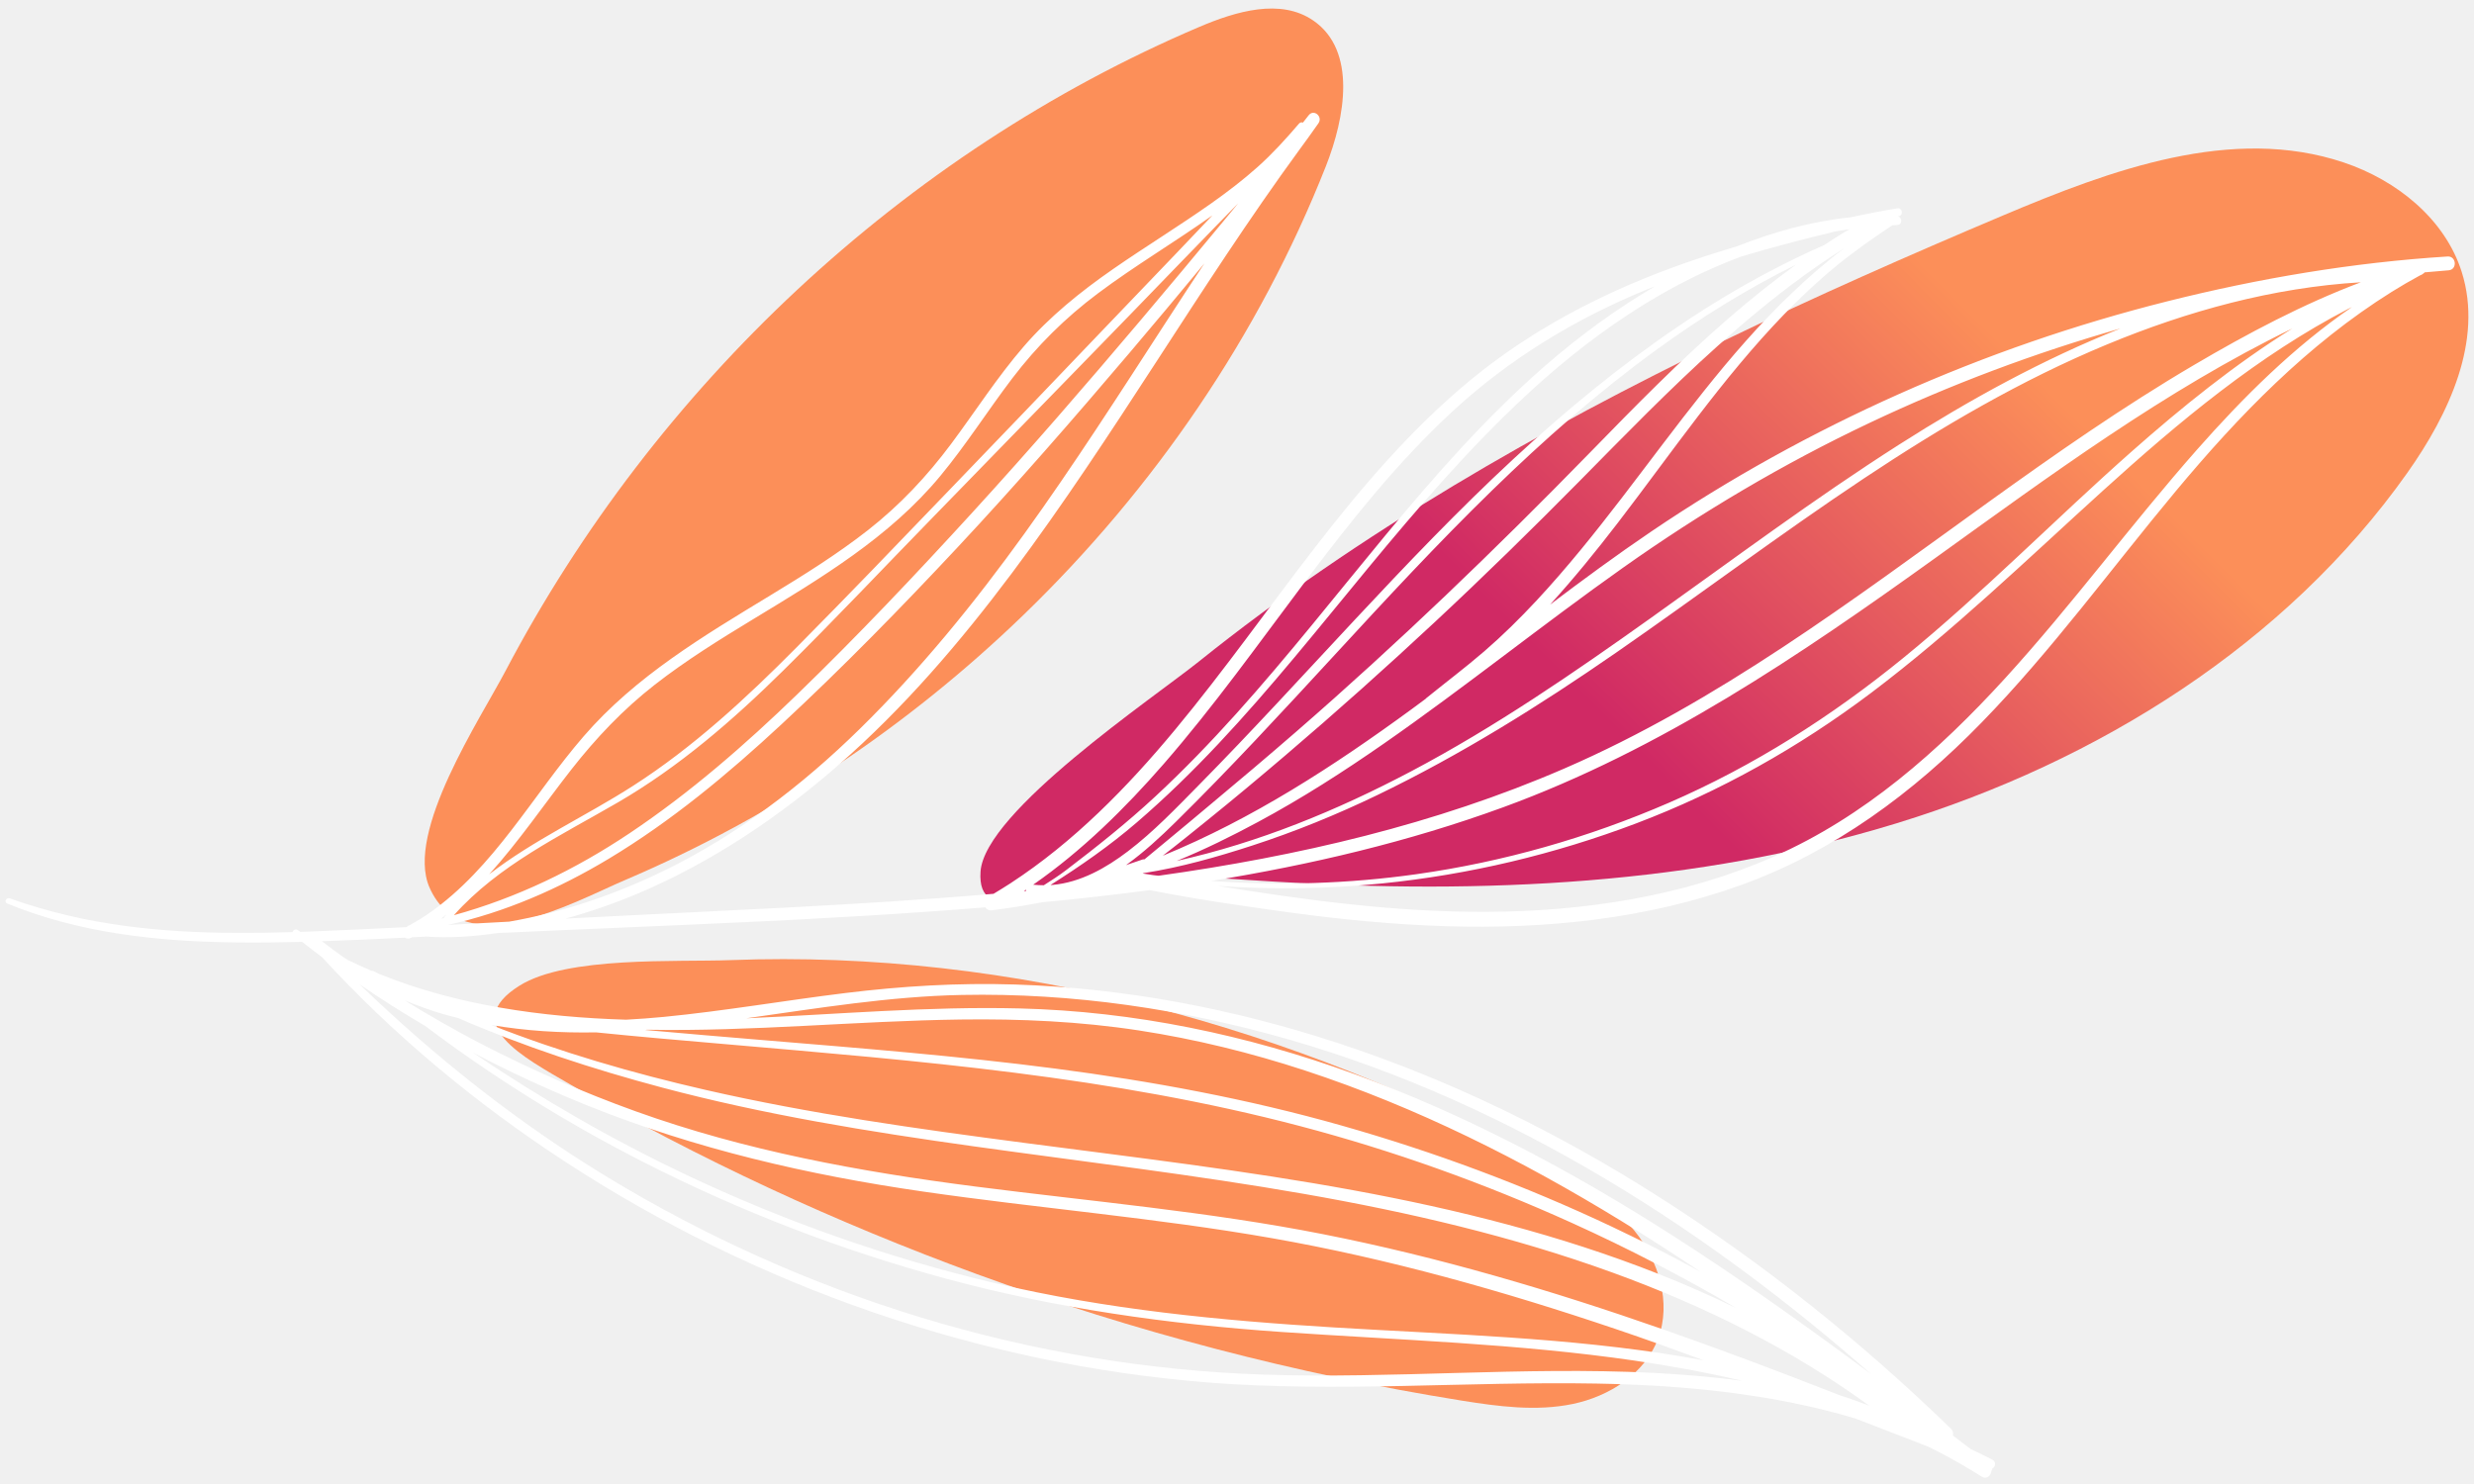
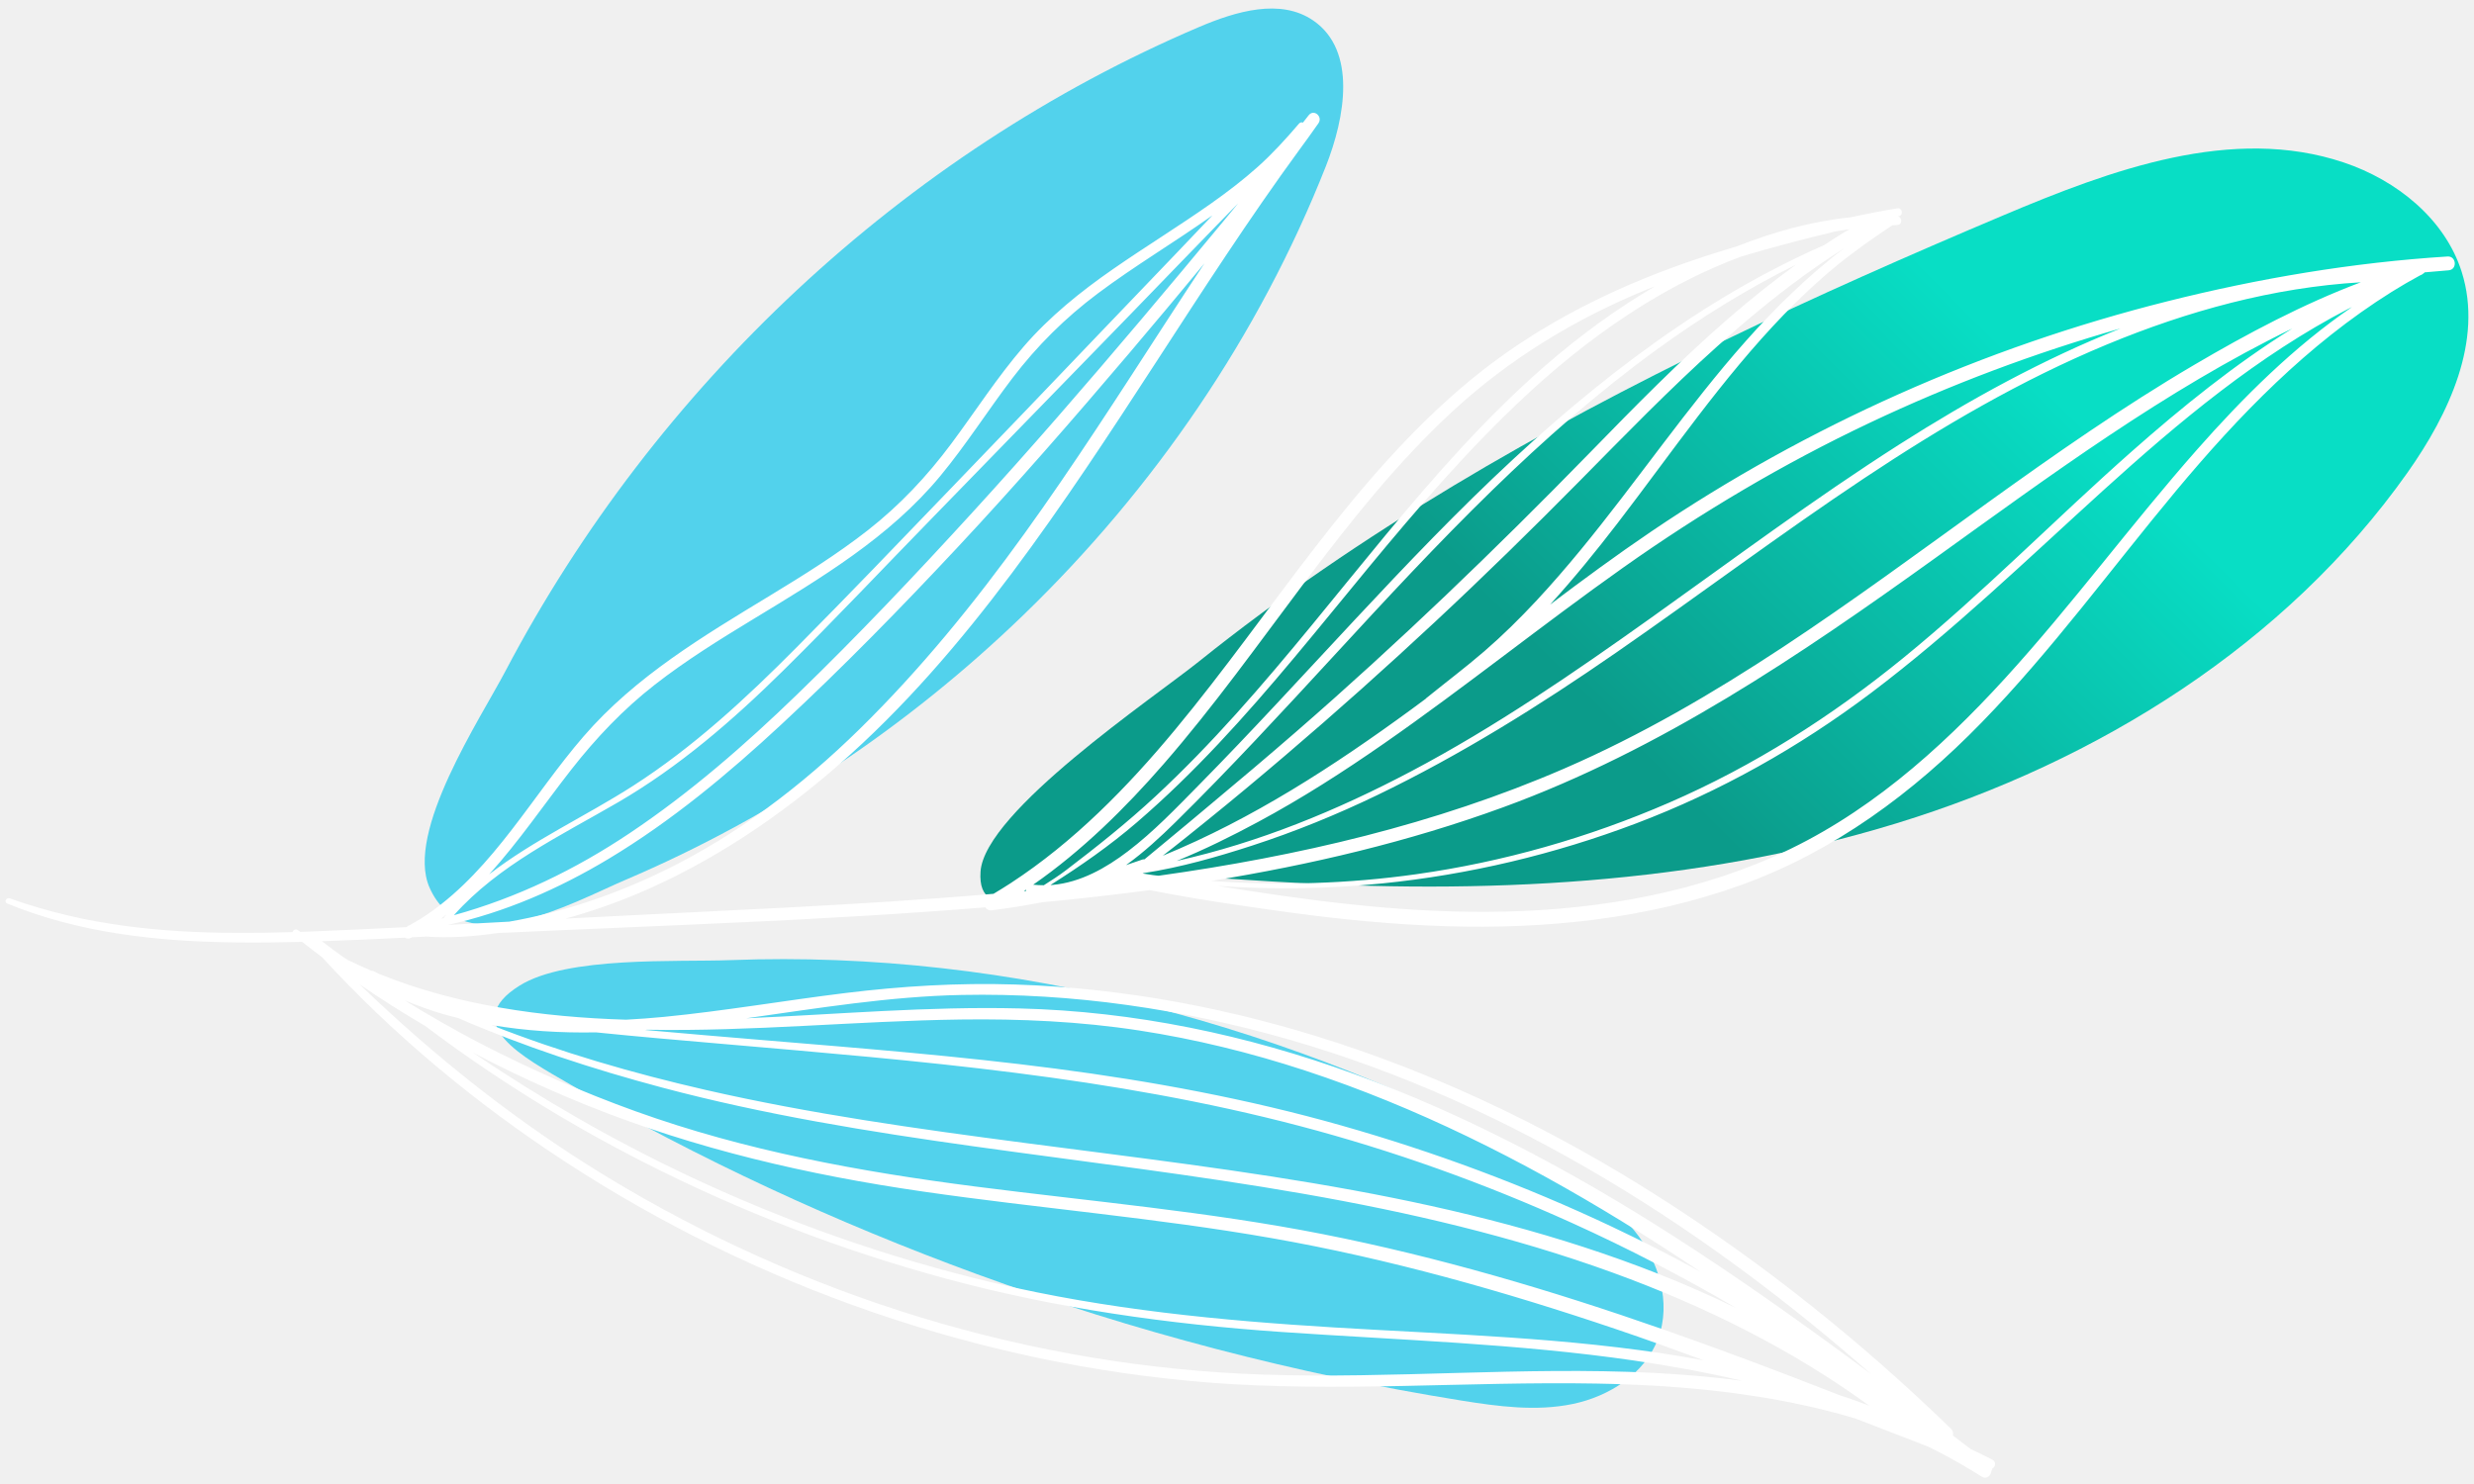
<svg xmlns="http://www.w3.org/2000/svg" width="640" height="384" viewBox="0 0 640 384" fill="none">
-   <path d="M342.99 43.016C348.001 30.32 350.998 13.134 339.787 5.351C331.308 -0.536 319.726 2.926 310.229 6.973C233.594 39.633 169.514 100 130.781 173.597C124.213 186.075 104.847 215.283 111.088 229.605C119.798 249.589 148.421 233.382 161.816 227.67C199.921 211.419 234.906 187.969 264.685 159.195C298.515 126.505 325.704 86.822 342.99 43.016Z" fill="#FC8F59" />
-   <path d="M329.142 228.097C383.427 231.477 438.73 228.979 490.72 213.006C542.714 197.032 591.41 166.696 622.802 122.279C633.529 107.102 642.418 88.12 636.832 70.392C632.499 56.645 619.983 46.629 606.316 42.046C577.451 32.363 546.182 43.913 518.137 55.763C469.512 76.308 421.359 98.451 376.048 125.659C353.168 139.4 331.021 154.415 310.199 171.128C298.414 180.587 254.742 209.953 253.657 225.517C252.619 240.414 271.338 229.348 280.339 228.029C296.441 225.67 312.992 227.092 329.142 228.097Z" fill="url(#paint0_linear_1_757)" />
-   <path d="M378.045 362.408C387.58 363.936 397.378 365.254 406.833 363.296C416.289 361.337 425.476 355.486 428.906 346.461C432.463 337.103 429.101 326.217 422.795 318.44C416.489 310.662 407.65 305.422 398.864 300.62C335.106 265.769 261.98 245.66 189.049 248.439C174.957 248.975 146.679 247.368 134.413 255.036C118.685 264.866 135.434 273.593 147.479 280.595C180.953 300.054 216.36 316.378 252.704 329.691C293.313 344.559 335.342 355.566 378.045 362.408Z" fill="#FC8F59" />
-   <path d="M515.162 380.597C515.285 380.396 515.383 380.178 515.442 379.945C516.232 379.617 516.406 378.208 515.48 377.736C513.607 376.783 511.717 375.866 509.815 374.969C508.272 373.795 506.727 372.628 505.181 371.457C505.343 370.887 505.249 370.239 504.709 369.717C481.513 347.163 455.981 326.757 428.673 309.4C402.846 292.985 375.084 279.398 345.98 269.859C319.03 261.029 290.94 255.661 262.57 254.75C247.868 254.278 233.219 255.169 218.625 256.965C202.976 258.888 187.428 261.598 171.728 263.132C168.511 263.448 165.243 263.675 161.96 263.858C140.248 263.2 118.275 260.156 98.117 252.043C97.618 251.78 97.108 251.535 96.613 251.27C96.444 251.181 96.297 251.187 96.164 251.229C94.079 250.35 92.015 249.406 89.971 248.412C89.596 248.164 89.21 247.934 88.838 247.678C86.948 246.365 85.107 244.973 83.296 243.549C90.44 243.316 97.58 242.991 104.72 242.628C105.168 242.9 105.732 242.994 106.301 242.693C106.395 242.643 106.484 242.584 106.578 242.534C107.811 242.469 109.044 242.41 110.277 242.348C116.411 242.791 122.643 242.337 128.784 241.422C170.802 239.49 212.945 238.207 254.884 234.78C255.218 235.288 255.763 235.642 256.444 235.556C260.862 235.007 265.254 234.326 269.616 233.471C278.889 232.58 288.164 231.572 297.417 230.33C309.144 232.642 321.041 234.376 332.856 236.001C346.585 237.889 360.388 239.252 374.244 239.673C399.941 240.455 426.095 237.786 450.392 229.017C474.479 220.323 494.912 205.155 512.661 186.922C530.837 168.25 546.191 147.083 562.846 127.098C579.212 107.462 596.922 89.17 618.706 75.526C621.113 74.019 623.572 72.604 626.064 71.247C626.123 71.224 626.182 71.203 626.241 71.179C626.477 71.091 626.666 70.97 626.814 70.828C626.852 70.808 626.89 70.784 626.929 70.763C627.064 70.69 627.15 70.589 627.212 70.477C629.285 70.294 631.361 70.112 633.435 69.944C635.738 69.758 635.455 66.227 633.155 66.372C608.696 67.909 584.317 72.026 560.563 77.995C536.815 83.962 513.587 91.993 491.225 101.97C468.899 111.93 447.425 123.81 427.181 137.521C418.253 143.567 409.579 149.955 400.982 156.45C407.146 149.687 412.918 142.573 418.492 135.318C432.493 117.091 445.493 97.953 461.502 81.372C465.873 76.845 470.468 72.533 475.346 68.557C479.858 64.882 484.651 61.553 489.485 58.314C489.924 58.282 490.361 58.241 490.8 58.217C492.195 58.143 492.113 56.391 491.033 55.97C491.134 55.946 491.234 55.922 491.331 55.896C492.446 55.601 492.06 53.722 490.909 53.905C486.816 54.554 482.737 55.362 478.673 56.235C468.642 57.261 458.724 60.034 449.345 63.735C443.576 65.449 437.854 67.307 432.209 69.395C413.502 76.323 395.706 85.69 380.287 98.434C365.145 110.948 352.33 125.963 340.338 141.447C328.158 157.181 316.711 173.485 303.997 188.804C291.565 203.786 277.765 217.884 261.387 228.566C259.951 229.504 258.485 230.395 257.017 231.282C221.094 234.359 185.003 235.671 149.016 237.553C148.11 237.6 147.205 237.653 146.3 237.7C152.797 235.913 159.173 233.698 165.376 231.055C184.263 223.001 201.487 211.419 216.924 197.946C233.791 183.226 248.384 166.179 261.78 148.292C275.049 130.575 287.161 112.036 299.216 93.482C311.22 75.007 323.176 56.483 336.183 38.693C337.834 36.436 339.483 34.186 341.073 31.886C342.247 30.19 339.923 28.143 338.566 29.797C338.047 30.429 337.563 31.089 337.053 31.729C336.731 31.594 336.348 31.626 336.027 32.001C332.682 35.914 329.228 39.722 325.385 43.161C321.598 46.55 317.552 49.641 313.405 52.572C305.068 58.468 296.347 63.794 287.958 69.613C279.538 75.456 271.542 81.894 264.823 89.671C257.972 97.599 252.318 106.45 246.069 114.835C239.813 123.226 232.77 130.726 224.521 137.191C216.552 143.434 207.943 148.796 199.302 154.046C181.951 164.59 164.414 175.001 150.983 190.532C137.806 205.768 127.846 224.552 111.023 236.287C109.362 237.447 107.631 238.491 105.865 239.476C105.847 239.479 105.829 239.485 105.809 239.487C105.584 239.526 105.434 239.644 105.319 239.785C105.248 239.824 105.18 239.865 105.11 239.903C96.548 240.337 87.983 240.747 79.418 241.068C78.843 241.089 78.265 241.101 77.69 241.121C77.475 240.968 77.25 240.823 77.035 240.67C76.454 240.257 75.805 240.661 75.678 241.183C56.316 241.785 36.721 241.369 17.789 236.936C12.61 235.724 7.496 234.232 2.482 232.45C1.601 232.138 0.963 233.427 1.86 233.792C20.683 241.525 41.095 243.658 61.289 243.864C66.895 243.92 72.505 243.858 78.117 243.723C78.197 243.776 78.28 243.826 78.356 243.879C79.967 245.168 81.63 246.392 83.273 247.642C101.744 267.765 122.941 285.382 145.783 300.328C170.684 316.62 197.588 329.827 225.724 339.519C253.74 349.169 282.965 355.395 312.512 357.728C345.945 360.367 379.443 357.415 412.915 358.011C435.377 358.412 458.302 360.585 479.926 367.033C486.205 369.484 492.496 371.914 498.79 374.329C500.433 375.152 502.081 375.96 503.698 376.842C506.738 378.5 509.726 380.254 512.661 382.095C513.947 382.894 515.047 381.815 515.162 380.597ZM264.853 230.61C265.048 230.48 265.236 230.339 265.431 230.209C265.422 230.324 265.41 230.439 265.428 230.551C265.236 230.569 265.045 230.592 264.853 230.61ZM335.416 189.243C328.001 195.69 320.49 202.025 312.948 208.322C309.244 211.416 305.557 214.533 301.826 217.595C299.9 219.173 297.977 220.756 296.069 222.361C295.898 222.34 295.721 222.349 295.538 222.411C294.113 222.88 292.697 223.369 291.285 223.859C295.969 220.506 300.263 216.506 304.121 212.711C318.236 198.808 331.667 184.229 345.087 169.663C358.5 155.102 371.949 140.553 386.141 126.741C399.463 113.776 413.446 101.454 428.49 90.515C439.904 82.216 451.964 74.733 464.622 68.469C458.626 72.81 452.843 77.447 447.248 82.292C434.572 93.275 422.831 105.285 411.134 117.286C386.802 142.237 361.724 166.374 335.416 189.243ZM492.355 170.255C473.812 185.368 453.683 198.2 431.711 207.729C410.85 216.775 388.893 223.039 366.375 226.213C348.773 228.69 331.03 229.218 313.355 227.947C339.02 223.785 364.372 217.837 388.822 208.903C429.705 193.968 465.519 169.63 500.636 144.396C530.3 123.078 560.062 101.009 593.003 84.997C578.185 94.234 564.486 105.3 551.417 116.852C531.53 134.436 512.95 153.468 492.355 170.255ZM608.442 79.44C593.451 89.716 580.362 102.731 568.344 116.351C551.297 135.672 536.04 156.515 518.665 175.549C501.556 194.292 482.268 211.351 458.827 221.674C435.495 231.946 409.839 235.848 384.478 235.948C361.19 236.04 338.041 232.993 315.078 229.236C329.225 230.244 343.471 230.017 357.565 228.596C380.004 226.334 402.138 221.06 423.226 213.073C444.971 204.836 465.41 193.331 483.967 179.342C505.22 163.322 524.425 144.714 544.118 126.865C563.657 109.157 584.134 91.998 607.673 79.824C607.929 79.691 608.186 79.57 608.442 79.44ZM610.722 73.043H610.728C595.737 78.685 581.338 86.353 567.674 94.384C549.164 105.261 531.554 117.575 514.138 130.109C479.159 155.285 444.428 181.637 404.642 198.878C371.25 213.348 335.649 221.576 299.697 226.608C299.284 226.555 298.871 226.522 298.461 226.466C298.326 226.449 298.19 226.425 298.054 226.407C297.228 226.28 296.403 226.154 295.58 226.027C295.692 225.991 295.801 225.95 295.913 225.912C305.404 224.449 314.815 221.762 323.881 218.816C334.962 215.215 345.753 210.817 356.247 205.759C377.862 195.339 398.304 182.566 418.011 168.919C439.509 154.034 460.405 138.288 482.177 123.798C502.117 110.526 522.853 98.351 545.012 89.152C565.919 80.47 588.057 74.388 610.722 73.043ZM419.878 146.888C440.055 132.607 461.349 119.979 483.695 109.396C504.594 99.501 526.316 91.347 548.548 84.994C528.501 92.972 509.52 103.415 491.346 115.003C469.294 129.062 448.348 144.747 427.054 159.909C407.078 174.134 386.79 188.105 365.074 199.574C345.877 209.717 325.61 218.052 304.389 222.774C311.633 219.83 318.676 216.332 325.509 212.655C336.764 206.6 347.529 199.692 358.014 192.396C379.033 177.77 398.98 161.679 419.878 146.888ZM477.177 64.183C472.352 67.779 467.808 71.772 463.484 75.895C455.229 83.77 447.77 92.429 440.662 101.339C426.284 119.353 413.236 138.488 397.499 155.385C393.211 159.989 388.728 164.419 383.968 168.533C379.092 172.75 373.922 176.623 368.92 180.687C368.876 180.722 368.852 180.773 368.817 180.814C367.622 181.699 366.437 182.589 365.236 183.465C345.069 198.218 323.987 211.92 300.794 221.426C304.723 218.418 308.568 215.282 312.391 212.2C319.198 206.706 325.91 201.09 332.567 195.416C345.712 184.209 358.598 172.692 371.232 160.909C383.953 149.047 396.375 136.878 408.594 124.503C420.282 112.664 431.876 100.702 444.269 89.586C451.235 83.339 458.411 77.326 465.973 71.808C469.618 69.141 473.355 66.593 477.177 64.183ZM450.345 66.41C458.432 63.983 466.613 61.853 474.824 59.877C476.039 59.683 477.251 59.471 478.472 59.317C477.997 59.586 477.517 59.842 477.048 60.131C475.29 61.208 473.55 62.317 471.827 63.455C467.014 65.543 462.286 67.861 457.683 70.286C449.646 74.518 441.871 79.234 434.345 84.316C419.138 94.588 404.961 106.308 391.506 118.769C377.276 131.953 363.883 146.012 350.646 160.183C337.183 174.597 323.896 189.181 310.049 203.229C304.221 209.142 298.42 215.226 291.798 220.27C286.109 224.602 279.52 228.348 272.265 228.985C272.091 229 271.917 228.994 271.743 229.006C279.546 224.068 287.055 218.851 294.078 212.811C301.481 206.443 308.468 199.61 315.157 192.499C328.839 177.962 341.247 162.319 353.952 146.941C366.714 131.499 379.815 116.254 394.488 102.578C407.302 90.636 421.489 80.018 437.185 72.15C441.476 69.997 445.874 68.097 450.345 66.41ZM337.386 150.822C349.157 135.182 361.385 119.704 375.807 106.394C390.518 92.815 407.556 82.481 426.048 74.901C426.75 74.615 427.458 74.353 428.163 74.073C418.082 79.968 408.615 86.908 399.802 94.573C384.575 107.816 371.274 122.972 358.421 138.482C345.615 153.937 333.231 169.754 319.802 184.683C313.137 192.095 306.215 199.277 298.909 206.06C291.553 212.891 283.714 219.125 275.733 225.204C273.901 226.599 271.97 227.841 270.023 229.068C269.103 229.071 268.186 229.02 267.271 228.929C279.88 220.172 291.031 209.174 301.033 197.684C314.028 182.76 325.5 166.616 337.386 150.822ZM114.09 237.733C114.58 237.37 115.052 236.989 115.532 236.615C115.317 236.868 115.09 237.113 114.875 237.37C114.827 237.426 114.81 237.485 114.78 237.544C114.547 237.603 114.32 237.677 114.09 237.733ZM301.405 83.696C289.524 102.014 277.741 120.412 264.974 138.132C252.077 156.031 238.129 173.199 222.365 188.662C207.409 203.332 190.539 216.191 171.646 225.366C159.02 231.498 145.562 236.087 131.721 238.485C126.421 238.777 121.121 239.063 115.818 239.346C130.524 236.113 144.462 230.026 157.398 222.261C173.663 212.495 188.318 200.285 202.189 187.403C217.953 172.762 233.021 157.355 247.703 141.638C262.992 125.27 277.712 108.361 292.208 91.291C298.718 83.622 305.162 75.898 311.574 68.15C308.161 73.317 304.776 78.502 301.405 83.696ZM316.452 57.288C309.371 65.841 302.251 74.365 295.081 82.844C280.879 99.637 266.481 116.265 251.643 132.501C236.923 148.61 221.929 164.472 206.247 179.655C192.751 192.723 178.5 205.146 162.866 215.61C148.827 225.006 133.679 232.347 117.423 236.818C129.037 223.812 144.981 216.271 159.846 207.629C175.701 198.412 189.539 186.409 202.555 173.573C215.894 160.419 228.739 146.749 241.825 133.345C255.023 119.822 268.159 106.238 281.363 92.721C288.757 85.15 296.114 77.544 303.466 69.935C307.144 66.13 310.831 62.337 314.517 58.538C316.446 56.551 318.413 54.586 320.336 52.581C319.041 54.15 317.75 55.722 316.452 57.288ZM147.851 199.058C154.221 190.93 161.226 183.545 169.381 177.183C177.45 170.889 186.162 165.492 194.898 160.186C212.326 149.604 230.078 139.063 243.249 123.161C249.932 115.092 255.539 106.211 261.877 97.882C268.259 89.497 275.568 82.248 284 75.931C293.535 68.787 303.909 62.644 313.65 55.725C310.542 58.984 307.439 62.249 304.333 65.508C297.815 72.344 291.246 79.128 284.734 85.967C271.713 99.646 258.606 113.245 245.52 126.862C232.437 140.476 219.369 154.111 206.07 167.515C193.008 180.681 179.394 193.313 163.736 203.364C151.591 211.159 138.033 217.356 126.56 226.227C134.263 217.722 140.843 208.004 147.851 199.058ZM248.812 257.452C277.42 256.88 306.026 261.109 333.496 269.004C362.6 277.371 390.179 290.006 416.133 305.537C440.305 320.006 462.885 337.018 484.064 355.578C467.176 343.034 450.056 330.806 432.324 319.472C406.503 302.968 379.252 288.446 350.422 277.935C322.539 267.768 293.452 261.687 263.75 260.944C240.149 260.354 216.623 262.474 193.064 263.492C211.585 260.894 230.06 257.826 248.812 257.452ZM167.505 266.456C194.518 266.957 221.492 264.176 248.502 263.81C263.95 263.604 279.378 264.297 294.662 266.642C309.25 268.88 323.628 272.422 337.646 277.023C366.425 286.47 393.644 300.142 419.427 315.948C426.349 320.192 433.168 324.589 439.919 329.093C432.363 324.976 424.692 321.059 416.905 317.381C394.408 306.758 371.014 298.051 347.081 291.254C322.805 284.361 297.989 279.772 272.981 276.507C247.939 273.239 222.766 271.246 197.606 269.155C187.36 268.302 177.117 267.438 166.877 266.515C167.086 266.497 167.296 266.471 167.505 266.456ZM154.186 267.137C165.252 268.267 176.338 269.205 187.404 270.163C212.455 272.337 237.531 274.413 262.482 277.581C287.336 280.736 312.078 285.004 336.321 291.389C360.403 297.733 383.891 306.156 406.58 316.417C421.161 323.011 435.389 330.396 449.194 338.495C442.544 335.266 435.769 332.302 428.927 329.597C403.575 319.587 377.045 312.948 350.275 308.023C321.97 302.814 293.379 299.461 264.856 295.715C237.274 292.094 209.713 288.245 182.573 282.034C163.641 277.702 145.037 272.29 127.023 265.214C135.977 266.763 145.099 267.308 154.186 267.137ZM427.417 355.233C393.945 353.578 360.459 356.796 326.978 355.696C296.928 354.71 267.077 349.676 238.312 340.931C209.954 332.308 182.682 320.08 157.339 304.717C133.968 290.552 112.648 273.626 93.023 254.703C98.518 258.49 104.175 262.05 109.938 265.438C127.728 278.84 146.692 290.634 166.555 300.75C191.512 313.461 217.788 323.578 244.821 330.889C273.194 338.56 302.189 342.639 331.479 344.659C361.948 346.759 392.544 347.653 422.807 352.065C432.156 353.428 441.509 355.138 450.752 357.309C442.995 356.285 435.191 355.616 427.417 355.233ZM122.283 272.334C132.025 277.46 142.032 282.064 152.189 286.148C180.01 297.335 209.079 304.027 238.696 308.315C268.737 312.665 299.036 315.119 328.948 320.375C359.223 325.692 388.849 334.059 417.944 343.892C425.594 346.476 433.186 349.207 440.751 352.006C438.913 351.664 437.076 351.336 435.232 351.027C405.506 346.06 375.358 345.317 345.335 343.503C315.709 341.713 286.271 338.852 257.335 332.013C229.833 325.512 203.035 316.086 177.497 303.988C158.288 294.884 139.87 284.24 122.283 272.334ZM475.614 360.916C474.747 360.58 473.877 360.24 473.013 359.904C458.812 354.354 444.535 348.992 430.142 343.96C401.407 333.912 372.126 325.25 342.241 319.354C312.515 313.488 282.298 310.878 252.28 307.02C222.442 303.186 192.878 297.786 164.494 287.582C150.676 282.615 137.195 276.699 124.159 269.945C117.494 266.488 111.02 262.746 104.646 258.838C107.988 260.218 111.38 261.463 114.819 262.457C116.046 262.811 117.281 263.12 118.517 263.43C135.558 270.824 153.284 276.625 171.242 281.406C197.665 288.443 224.825 292.84 251.879 296.624C280.369 300.608 308.958 303.968 337.304 308.925C364.399 313.665 391.27 319.894 417.156 329.296C440.638 337.826 463.319 348.998 483.545 363.732C480.926 362.733 478.278 361.809 475.614 360.916Z" fill="white" />
+   <path d="M342.99 43.016C348.001 30.32 350.998 13.134 339.787 5.351C331.308 -0.536 319.726 2.926 310.229 6.973C233.594 39.633 169.514 100 130.781 173.597C124.213 186.075 104.847 215.283 111.088 229.605C119.798 249.589 148.421 233.382 161.816 227.67C199.921 211.419 234.906 187.969 264.685 159.195C298.515 126.505 325.704 86.822 342.99 43.016Z" fill="#52D2EC" />
+   <path d="M329.142 228.097C383.427 231.477 438.73 228.979 490.72 213.006C542.714 197.032 591.41 166.696 622.802 122.279C633.529 107.102 642.418 88.12 636.832 70.392C632.499 56.645 619.983 46.629 606.316 42.046C577.451 32.363 546.182 43.913 518.137 55.763C469.512 76.308 421.359 98.451 376.048 125.659C353.168 139.4 331.021 154.415 310.199 171.128C298.414 180.587 254.742 209.953 253.657 225.517C252.619 240.413 271.338 229.348 280.339 228.029C296.441 225.67 312.992 227.091 329.142 228.097Z" fill="url(#paint0_linear_1_757)" />
+   <path d="M378.045 362.408C387.58 363.936 397.378 365.254 406.833 363.296C416.289 361.338 425.476 355.486 428.906 346.461C432.463 337.103 429.101 326.217 422.795 318.44C416.489 310.663 407.65 305.422 398.864 300.62C335.106 265.769 261.98 245.66 189.049 248.439C174.957 248.975 146.679 247.368 134.413 255.036C118.685 264.866 135.434 273.593 147.479 280.595C180.953 300.054 216.36 316.378 252.704 329.691C293.313 344.559 335.342 355.566 378.045 362.408Z" fill="#52D2EC" />
+   <path d="M515.162 380.596C515.285 380.396 515.383 380.178 515.442 379.945C516.232 379.617 516.406 378.208 515.48 377.736C513.607 376.783 511.717 375.866 509.815 374.969C508.272 373.795 506.727 372.627 505.181 371.457C505.343 370.887 505.249 370.239 504.709 369.717C481.513 347.163 455.981 326.757 428.673 309.4C402.846 292.985 375.084 279.397 345.98 269.859C319.03 261.029 290.94 255.661 262.57 254.75C247.868 254.278 233.219 255.169 218.625 256.965C202.976 258.888 187.428 261.598 171.729 263.132C168.511 263.448 165.243 263.675 161.96 263.858C140.248 263.2 118.275 260.156 98.117 252.043C97.618 251.78 97.108 251.535 96.613 251.27C96.445 251.181 96.297 251.187 96.164 251.229C94.079 250.35 92.015 249.406 89.971 248.412C89.596 248.164 89.21 247.934 88.838 247.678C86.948 246.365 85.107 244.973 83.296 243.549C90.44 243.316 97.58 242.991 104.72 242.628C105.168 242.9 105.732 242.994 106.301 242.693C106.395 242.643 106.484 242.584 106.578 242.534C107.811 242.469 109.044 242.41 110.277 242.348C116.411 242.791 122.643 242.336 128.784 241.422C170.802 239.49 212.945 238.207 254.884 234.78C255.218 235.288 255.763 235.642 256.444 235.556C260.862 235.007 265.254 234.326 269.616 233.471C278.889 232.58 288.164 231.571 297.417 230.33C309.144 232.642 321.041 234.376 332.856 236.001C346.585 237.889 360.388 239.251 374.244 239.673C399.941 240.455 426.095 237.786 450.392 229.017C474.479 220.323 494.912 205.154 512.661 186.922C530.837 168.25 546.191 147.083 562.846 127.098C579.212 107.462 596.922 89.17 618.706 75.526C621.113 74.019 623.572 72.604 626.064 71.247C626.123 71.223 626.182 71.203 626.241 71.179C626.477 71.091 626.666 70.97 626.814 70.828C626.852 70.808 626.89 70.784 626.929 70.763C627.064 70.69 627.15 70.589 627.212 70.477C629.285 70.294 631.361 70.112 633.435 69.943C635.738 69.758 635.455 66.227 633.155 66.372C608.696 67.908 584.317 72.026 560.563 77.995C536.815 83.962 513.587 91.993 491.225 101.97C468.899 111.93 447.425 123.81 427.181 137.521C418.253 143.567 409.579 149.955 400.982 156.45C407.146 149.687 412.918 142.573 418.492 135.318C432.493 117.091 445.493 97.953 461.502 81.372C465.873 76.845 470.468 72.533 475.346 68.557C479.858 64.882 484.651 61.553 489.485 58.314C489.924 58.282 490.361 58.241 490.8 58.217C492.195 58.143 492.113 56.391 491.033 55.97C491.134 55.946 491.234 55.922 491.331 55.896C492.446 55.601 492.06 53.722 490.909 53.905C486.816 54.554 482.737 55.362 478.673 56.235C468.642 57.261 458.724 60.034 449.345 63.735C443.576 65.449 437.854 67.307 432.209 69.395C413.502 76.323 395.706 85.69 380.287 98.434C365.145 110.948 352.33 125.963 340.338 141.446C328.158 157.181 316.711 173.485 303.997 188.804C291.565 203.786 277.765 217.884 261.387 228.566C259.951 229.504 258.485 230.395 257.017 231.282C221.094 234.359 185.003 235.671 149.016 237.553C148.11 237.6 147.205 237.653 146.3 237.7C152.797 235.913 159.173 233.698 165.376 231.055C184.263 223.001 201.487 211.419 216.924 197.946C233.791 183.226 248.384 166.179 261.78 148.292C275.049 130.575 287.161 112.036 299.216 93.482C311.22 75.007 323.176 56.483 336.183 38.693C337.834 36.436 339.483 34.186 341.073 31.886C342.247 30.19 339.923 28.143 338.566 29.797C338.047 30.429 337.563 31.089 337.053 31.729C336.731 31.594 336.348 31.626 336.027 32.001C332.682 35.914 329.228 39.722 325.385 43.161C321.598 46.55 317.552 49.64 313.405 52.572C305.068 58.468 296.346 63.794 287.958 69.613C279.538 75.456 271.542 81.894 264.823 89.671C257.972 97.599 252.318 106.45 246.069 114.835C239.813 123.226 232.77 130.726 224.521 137.191C216.552 143.434 207.943 148.796 199.302 154.046C181.951 164.59 164.414 175.001 150.983 190.532C137.806 205.768 127.846 224.552 111.023 236.287C109.362 237.446 107.631 238.491 105.865 239.476C105.847 239.479 105.829 239.484 105.809 239.487C105.584 239.526 105.434 239.644 105.319 239.785C105.248 239.824 105.18 239.865 105.11 239.903C96.548 240.337 87.983 240.747 79.418 241.068C78.843 241.089 78.265 241.101 77.69 241.121C77.475 240.968 77.25 240.823 77.035 240.67C76.454 240.257 75.805 240.661 75.678 241.183C56.316 241.785 36.721 241.369 17.789 236.936C12.61 235.724 7.496 234.232 2.482 232.45C1.601 232.138 0.963 233.427 1.86 233.792C20.683 241.525 41.095 243.658 61.289 243.864C66.895 243.92 72.505 243.858 78.117 243.723C78.197 243.776 78.28 243.826 78.356 243.879C79.967 245.168 81.63 246.392 83.273 247.642C101.744 267.765 122.941 285.382 145.783 300.328C170.684 316.62 197.588 329.827 225.724 339.519C253.74 349.169 282.965 355.395 312.512 357.728C345.945 360.367 379.443 357.415 412.915 358.011C435.377 358.412 458.302 360.585 479.926 367.033C486.205 369.483 492.496 371.914 498.79 374.329C500.433 375.152 502.081 375.96 503.698 376.842C506.738 378.5 509.726 380.254 512.661 382.095C513.947 382.894 515.047 381.815 515.162 380.596ZM264.853 230.61C265.048 230.48 265.236 230.339 265.431 230.209C265.422 230.324 265.41 230.439 265.428 230.551C265.236 230.569 265.045 230.592 264.853 230.61ZM335.416 189.243C328.001 195.69 320.49 202.025 312.948 208.322C309.244 211.416 305.557 214.533 301.826 217.595C299.9 219.173 297.977 220.756 296.069 222.361C295.898 222.34 295.721 222.349 295.538 222.411C294.113 222.88 292.697 223.369 291.285 223.859C295.969 220.506 300.263 216.506 304.121 212.711C318.236 198.808 331.667 184.229 345.087 169.663C358.5 155.102 371.949 140.553 386.141 126.741C399.463 113.776 413.446 101.454 428.49 90.515C439.904 82.216 451.964 74.733 464.622 68.469C458.626 72.81 452.843 77.447 447.248 82.292C434.572 93.275 422.831 105.285 411.134 117.286C386.802 142.237 361.724 166.374 335.416 189.243ZM492.355 170.255C473.812 185.368 453.683 198.2 431.711 207.729C410.85 216.775 388.893 223.039 366.375 226.213C348.773 228.69 331.03 229.218 313.355 227.947C339.02 223.785 364.372 217.837 388.822 208.903C429.705 193.968 465.519 169.63 500.636 144.396C530.3 123.078 560.062 101.008 593.003 84.997C578.185 94.234 564.486 105.3 551.417 116.852C531.53 134.436 512.95 153.468 492.355 170.255ZM608.442 79.44C593.451 89.716 580.362 102.731 568.344 116.351C551.297 135.672 536.04 156.514 518.665 175.549C501.556 194.292 482.268 211.351 458.827 221.674C435.495 231.946 409.839 235.848 384.478 235.948C361.19 236.04 338.041 232.993 315.078 229.236C329.225 230.244 343.471 230.017 357.565 228.596C380.004 226.333 402.138 221.06 423.226 213.073C444.971 204.836 465.41 193.331 483.967 179.342C505.22 163.321 524.425 144.714 544.118 126.865C563.657 109.157 584.134 91.998 607.673 79.824C607.929 79.691 608.186 79.57 608.442 79.44ZM610.722 73.043H610.728C595.737 78.685 581.338 86.353 567.674 94.384C549.164 105.261 531.554 117.575 514.138 130.109C479.159 155.285 444.428 181.637 404.642 198.878C371.25 213.348 335.649 221.576 299.697 226.608C299.284 226.555 298.871 226.522 298.461 226.466C298.326 226.449 298.19 226.425 298.054 226.407C297.228 226.28 296.403 226.154 295.58 226.027C295.692 225.991 295.801 225.95 295.913 225.912C305.404 224.449 314.815 221.762 323.881 218.816C334.962 215.215 345.753 210.817 356.247 205.759C377.862 195.339 398.304 182.566 418.011 168.919C439.509 154.034 460.405 138.288 482.177 123.798C502.117 110.526 522.853 98.351 545.012 89.152C565.919 80.469 588.057 74.388 610.722 73.043ZM419.878 146.888C440.055 132.607 461.349 119.978 483.695 109.396C504.594 99.501 526.316 91.347 548.548 84.994C528.501 92.972 509.52 103.415 491.346 115.003C469.294 129.062 448.348 144.747 427.054 159.909C407.078 174.134 386.79 188.105 365.074 199.574C345.877 209.717 325.61 218.052 304.389 222.774C311.633 219.83 318.676 216.332 325.509 212.655C336.764 206.6 347.529 199.692 358.014 192.396C379.033 177.77 398.98 161.679 419.878 146.888ZM477.177 64.183C472.352 67.779 467.807 71.772 463.484 75.895C455.229 83.77 447.77 92.429 440.662 101.339C426.284 119.353 413.236 138.488 397.499 155.385C393.211 159.989 388.728 164.419 383.968 168.533C379.092 172.75 373.922 176.623 368.92 180.687C368.876 180.722 368.852 180.773 368.817 180.814C367.622 181.699 366.437 182.589 365.236 183.465C345.069 198.218 323.987 211.92 300.794 221.426C304.723 218.418 308.568 215.282 312.391 212.2C319.198 206.706 325.91 201.09 332.567 195.416C345.712 184.209 358.598 172.691 371.232 160.909C383.953 149.047 396.375 136.878 408.594 124.503C420.282 112.664 431.876 100.702 444.269 89.586C451.235 83.339 458.411 77.326 465.973 71.807C469.618 69.141 473.355 66.593 477.177 64.183ZM450.345 66.41C458.432 63.983 466.613 61.853 474.824 59.877C476.039 59.683 477.251 59.47 478.472 59.317C477.997 59.586 477.517 59.842 477.048 60.131C475.29 61.208 473.55 62.316 471.827 63.455C467.014 65.543 462.286 67.861 457.683 70.285C449.646 74.518 441.871 79.234 434.345 84.315C419.138 94.588 404.961 106.308 391.506 118.769C377.276 131.953 363.883 146.012 350.646 160.183C337.183 174.597 323.896 189.181 310.049 203.229C304.221 209.142 298.42 215.226 291.798 220.27C286.109 224.602 279.52 228.348 272.265 228.985C272.091 229 271.917 228.994 271.743 229.006C279.546 224.068 287.055 218.851 294.078 212.811C301.481 206.443 308.468 199.61 315.157 192.499C328.839 177.962 341.247 162.319 353.952 146.941C366.714 131.498 379.815 116.253 394.488 102.578C407.302 90.636 421.489 80.018 437.185 72.15C441.476 69.996 445.874 68.097 450.345 66.41ZM337.386 150.822C349.157 135.182 361.385 119.704 375.807 106.394C390.518 92.815 407.556 82.481 426.048 74.901C426.75 74.615 427.458 74.353 428.163 74.073C418.082 79.968 408.615 86.908 399.802 94.573C384.575 107.816 371.274 122.972 358.421 138.482C345.615 153.937 333.231 169.754 319.802 184.683C313.137 192.095 306.215 199.277 298.909 206.06C291.553 212.891 283.714 219.125 275.733 225.204C273.901 226.599 271.97 227.841 270.023 229.067C269.103 229.07 268.186 229.02 267.271 228.929C279.88 220.172 291.031 209.174 301.033 197.684C314.028 182.76 325.5 166.616 337.386 150.822ZM114.09 237.733C114.58 237.37 115.052 236.989 115.532 236.615C115.317 236.868 115.09 237.113 114.875 237.37C114.827 237.426 114.81 237.485 114.78 237.544C114.547 237.603 114.32 237.677 114.09 237.733ZM301.405 83.696C289.524 102.014 277.741 120.412 264.974 138.131C252.077 156.031 238.129 173.199 222.365 188.662C207.409 203.332 190.539 216.191 171.646 225.366C159.02 231.498 145.562 236.087 131.721 238.485C126.421 238.777 121.121 239.063 115.818 239.346C130.524 236.113 144.462 230.026 157.398 222.26C173.663 212.495 188.318 200.285 202.189 187.403C217.953 172.762 233.021 157.355 247.703 141.638C262.992 125.27 277.712 108.361 292.208 91.29C298.718 83.622 305.162 75.898 311.574 68.15C308.161 73.317 304.776 78.502 301.405 83.696ZM316.452 57.288C309.371 65.841 302.251 74.364 295.081 82.844C280.879 99.637 266.481 116.265 251.643 132.501C236.923 148.61 221.929 164.472 206.247 179.655C192.751 192.723 178.5 205.146 162.866 215.61C148.827 225.006 133.679 232.347 117.423 236.818C129.037 223.812 144.981 216.27 159.846 207.629C175.701 198.412 189.539 186.409 202.555 173.573C215.894 160.419 228.739 146.749 241.825 133.345C255.023 119.822 268.159 106.238 281.363 92.721C288.757 85.15 296.114 77.544 303.466 69.935C307.144 66.13 310.831 62.337 314.517 58.538C316.446 56.551 318.413 54.586 320.336 52.581C319.041 54.15 317.75 55.722 316.452 57.288ZM147.851 199.058C154.221 190.93 161.226 183.545 169.381 177.183C177.45 170.889 186.162 165.492 194.898 160.186C212.326 149.604 230.078 139.063 243.249 123.161C249.932 115.091 255.539 106.211 261.877 97.882C268.259 89.497 275.568 82.248 284 75.93C293.535 68.787 303.909 62.644 313.65 55.725C310.542 58.984 307.439 62.249 304.333 65.508C297.815 72.344 291.246 79.128 284.734 85.967C271.713 99.646 258.606 113.245 245.52 126.862C232.437 140.476 219.369 154.111 206.07 167.515C193.008 180.681 179.394 193.313 163.736 203.364C151.591 211.159 138.033 217.356 126.56 226.227C134.263 217.722 140.843 208.004 147.851 199.058ZM248.812 257.452C277.42 256.879 306.026 261.109 333.496 269.004C362.6 277.371 390.179 290.006 416.133 305.537C440.305 320.006 462.885 337.018 484.064 355.578C467.176 343.034 450.056 330.806 432.324 319.472C406.503 302.968 379.252 288.446 350.422 277.935C322.539 267.768 293.452 261.687 263.75 260.944C240.149 260.354 216.623 262.474 193.064 263.492C211.585 260.893 230.06 257.826 248.812 257.452ZM167.505 266.456C194.518 266.957 221.492 264.176 248.502 263.81C263.95 263.604 279.378 264.297 294.662 266.642C309.25 268.88 323.628 272.422 337.646 277.023C366.425 286.47 393.644 300.142 419.427 315.948C426.349 320.192 433.168 324.589 439.919 329.093C432.363 324.975 424.692 321.059 416.905 317.381C394.408 306.758 371.014 298.051 347.081 291.254C322.805 284.361 297.989 279.772 272.981 276.507C247.939 273.239 222.766 271.246 197.606 269.155C187.36 268.302 177.117 267.438 166.877 266.515C167.086 266.497 167.296 266.471 167.505 266.456ZM154.186 267.137C165.252 268.267 176.338 269.205 187.404 270.163C212.455 272.337 237.531 274.413 262.482 277.581C287.336 280.736 312.078 285.004 336.321 291.389C360.403 297.733 383.891 306.156 406.58 316.417C421.161 323.011 435.389 330.396 449.194 338.495C442.544 335.266 435.769 332.302 428.927 329.597C403.575 319.587 377.046 312.948 350.275 308.023C321.97 302.814 293.379 299.461 264.856 295.715C237.274 292.094 209.713 288.245 182.573 282.034C163.641 277.702 145.037 272.29 127.023 265.214C135.977 266.763 145.099 267.308 154.186 267.137ZM427.417 355.232C393.945 353.578 360.459 356.796 326.978 355.695C296.928 354.71 267.077 349.676 238.312 340.931C209.954 332.307 182.682 320.08 157.339 304.717C133.968 290.552 112.648 273.626 93.023 254.703C98.518 258.49 104.175 262.05 109.938 265.438C127.728 278.84 146.692 290.634 166.555 300.75C191.512 313.461 217.788 323.578 244.821 330.889C273.194 338.56 302.189 342.639 331.479 344.659C361.948 346.759 392.544 347.653 422.807 352.065C432.156 353.427 441.509 355.138 450.752 357.309C442.995 356.285 435.191 355.616 427.417 355.232ZM122.283 272.334C132.025 277.46 142.032 282.064 152.189 286.148C180.01 297.335 209.079 304.027 238.695 308.315C268.737 312.665 299.036 315.119 328.948 320.375C359.223 325.692 388.849 334.059 417.944 343.892C425.594 346.476 433.186 349.207 440.751 352.006C438.913 351.664 437.076 351.336 435.232 351.027C405.506 346.06 375.358 345.317 345.335 343.503C315.709 341.713 286.271 338.852 257.335 332.013C229.833 325.512 203.035 316.086 177.497 303.988C158.288 294.884 139.87 284.24 122.283 272.334ZM475.614 360.916C474.747 360.58 473.877 360.24 473.013 359.904C458.812 354.354 444.535 348.992 430.142 343.96C401.407 333.912 372.126 325.25 342.241 319.354C312.515 313.488 282.298 310.878 252.28 307.02C222.442 303.186 192.878 297.786 164.494 287.582C150.676 282.615 137.195 276.699 124.159 269.945C117.494 266.488 111.02 262.746 104.646 258.838C107.988 260.218 111.38 261.463 114.819 262.457C116.046 262.811 117.281 263.12 118.517 263.43C135.558 270.824 153.284 276.625 171.242 281.406C197.665 288.443 224.825 292.84 251.879 296.624C280.369 300.608 308.958 303.968 337.304 308.925C364.399 313.665 391.27 319.894 417.156 329.296C440.638 337.826 463.319 348.998 483.545 363.732C480.926 362.733 478.278 361.809 475.614 360.916Z" fill="white" />
  <defs>
    <linearGradient id="paint0_linear_1_757" x1="462.233" y1="233.218" x2="562.44" y2="133.485" gradientUnits="userSpaceOnUse">
-       <stop stop-color="#D02964" />
-       <stop offset="1" stop-color="#FC8F59" />
+       <stop stop-color="#0B9B8A" />
+       <stop offset="1" stop-color="#08DEC5" />
    </linearGradient>
  </defs>
</svg>
